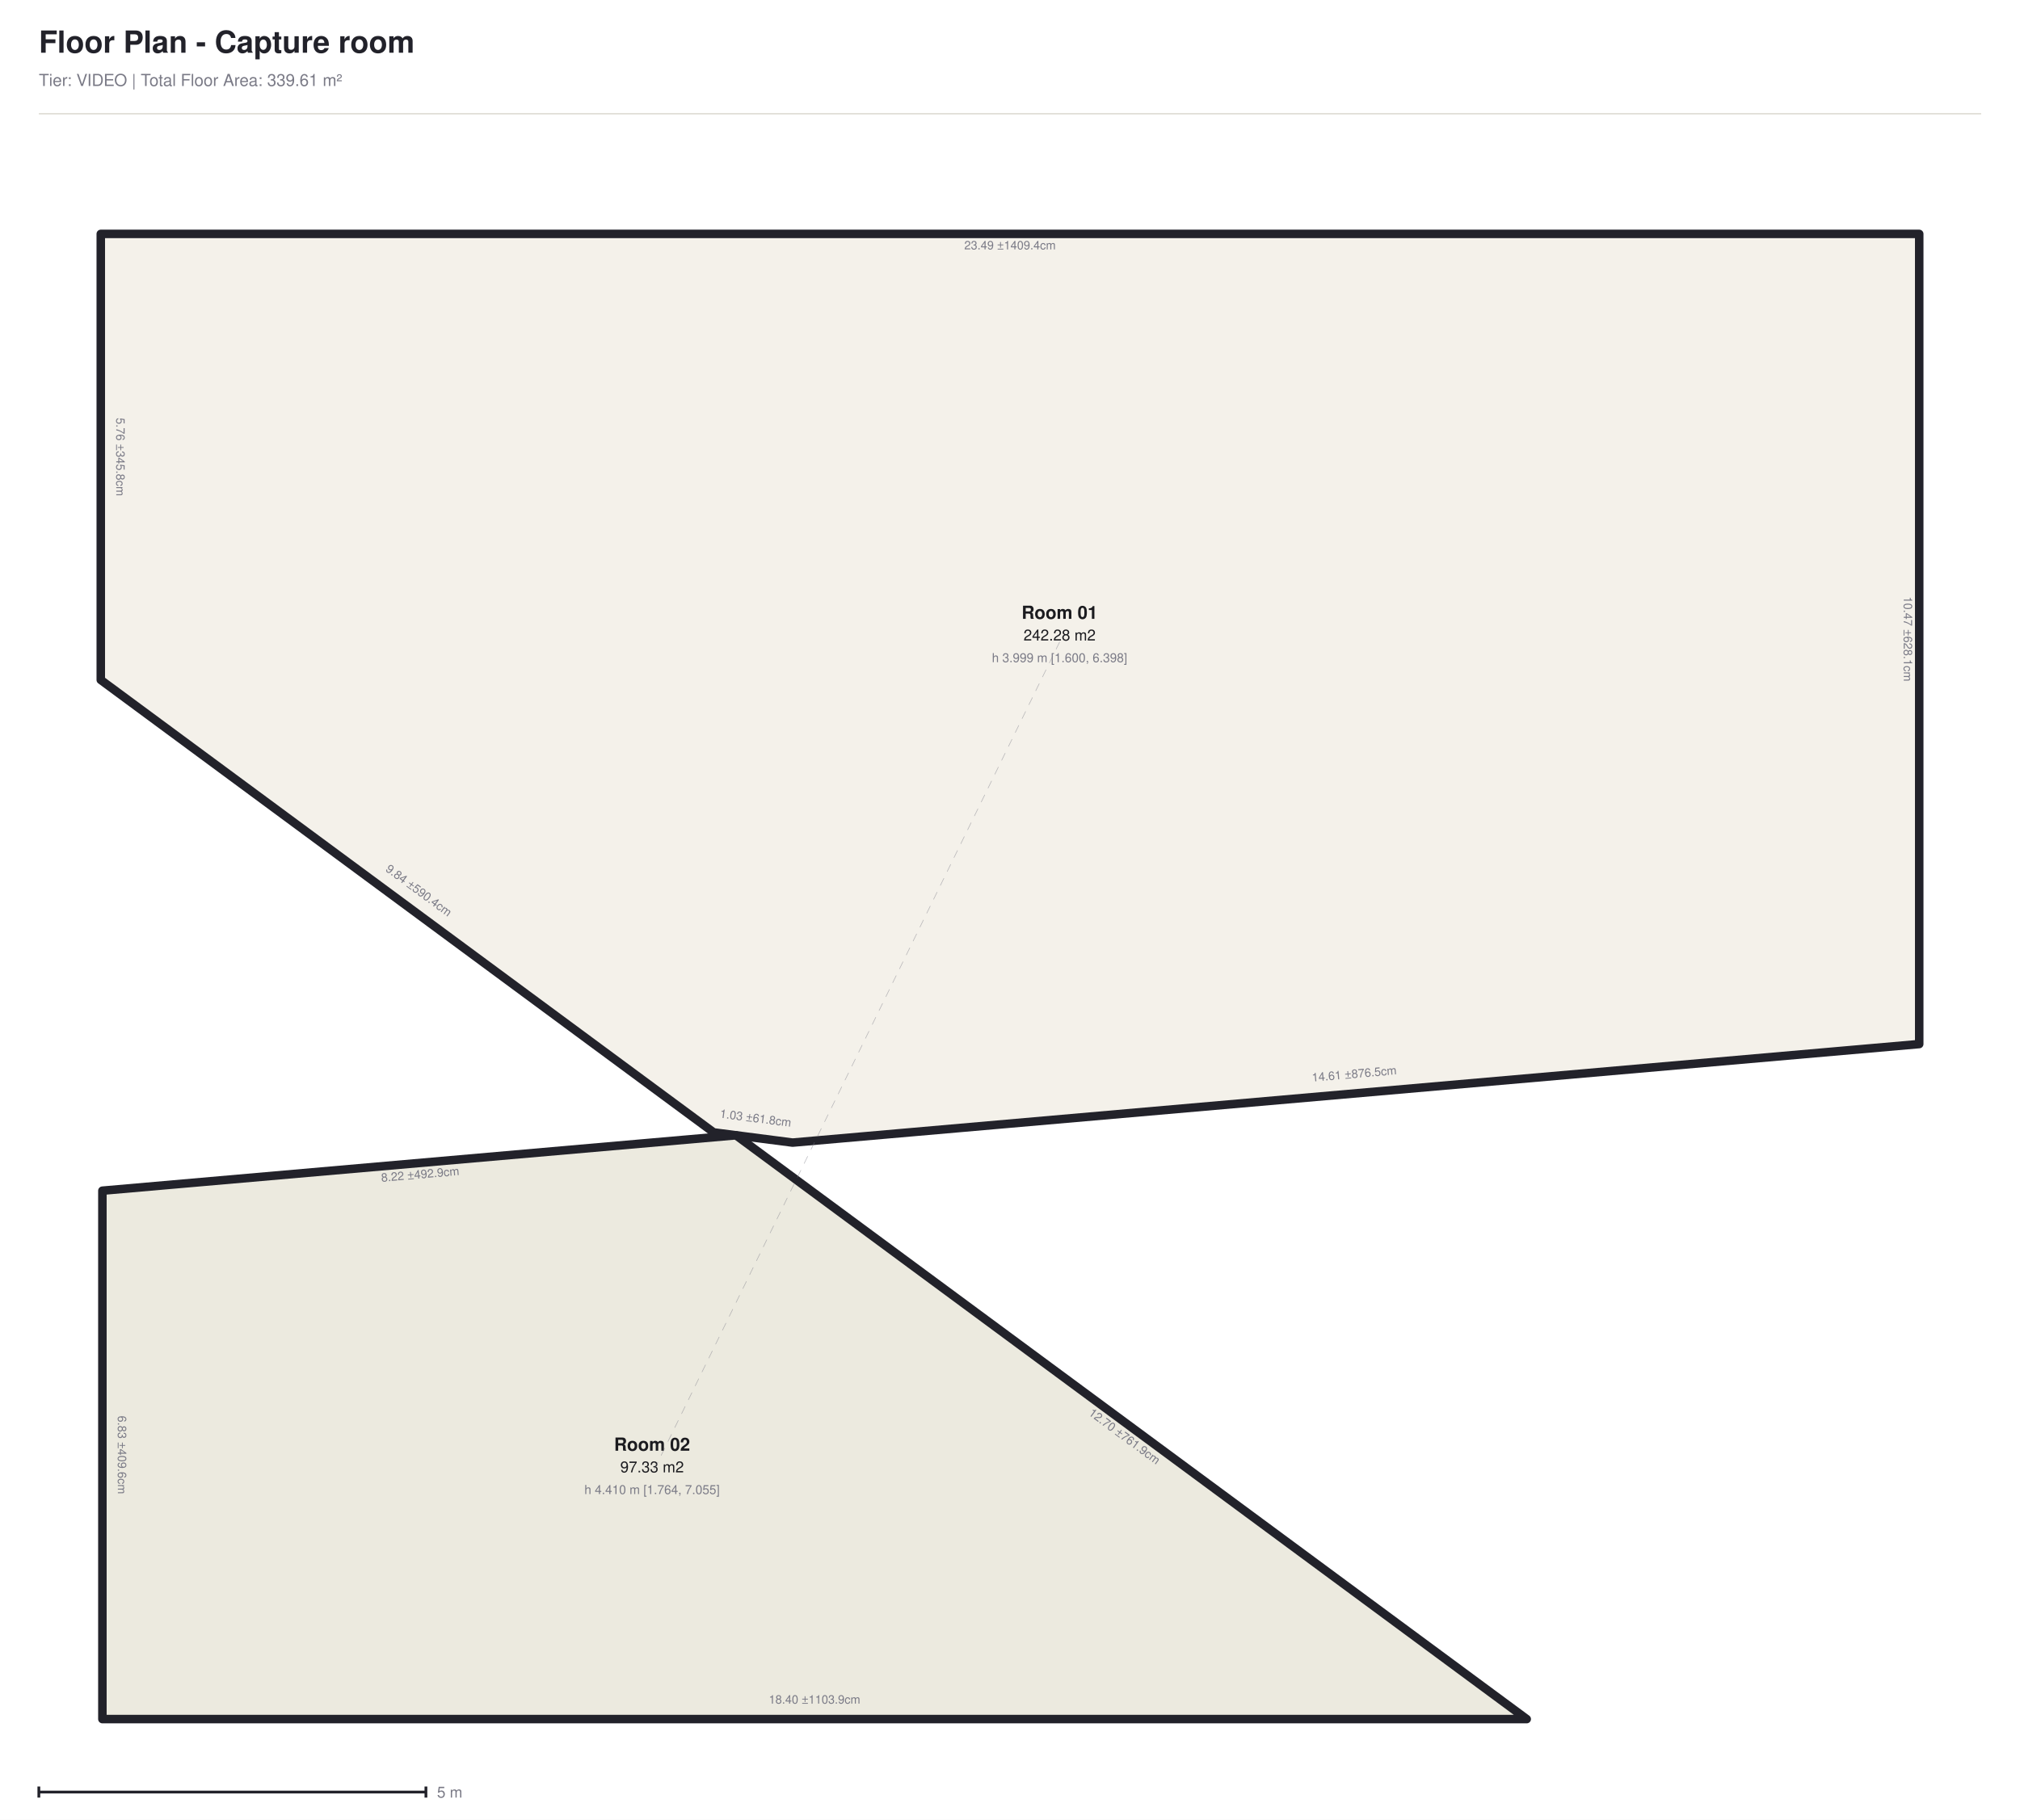
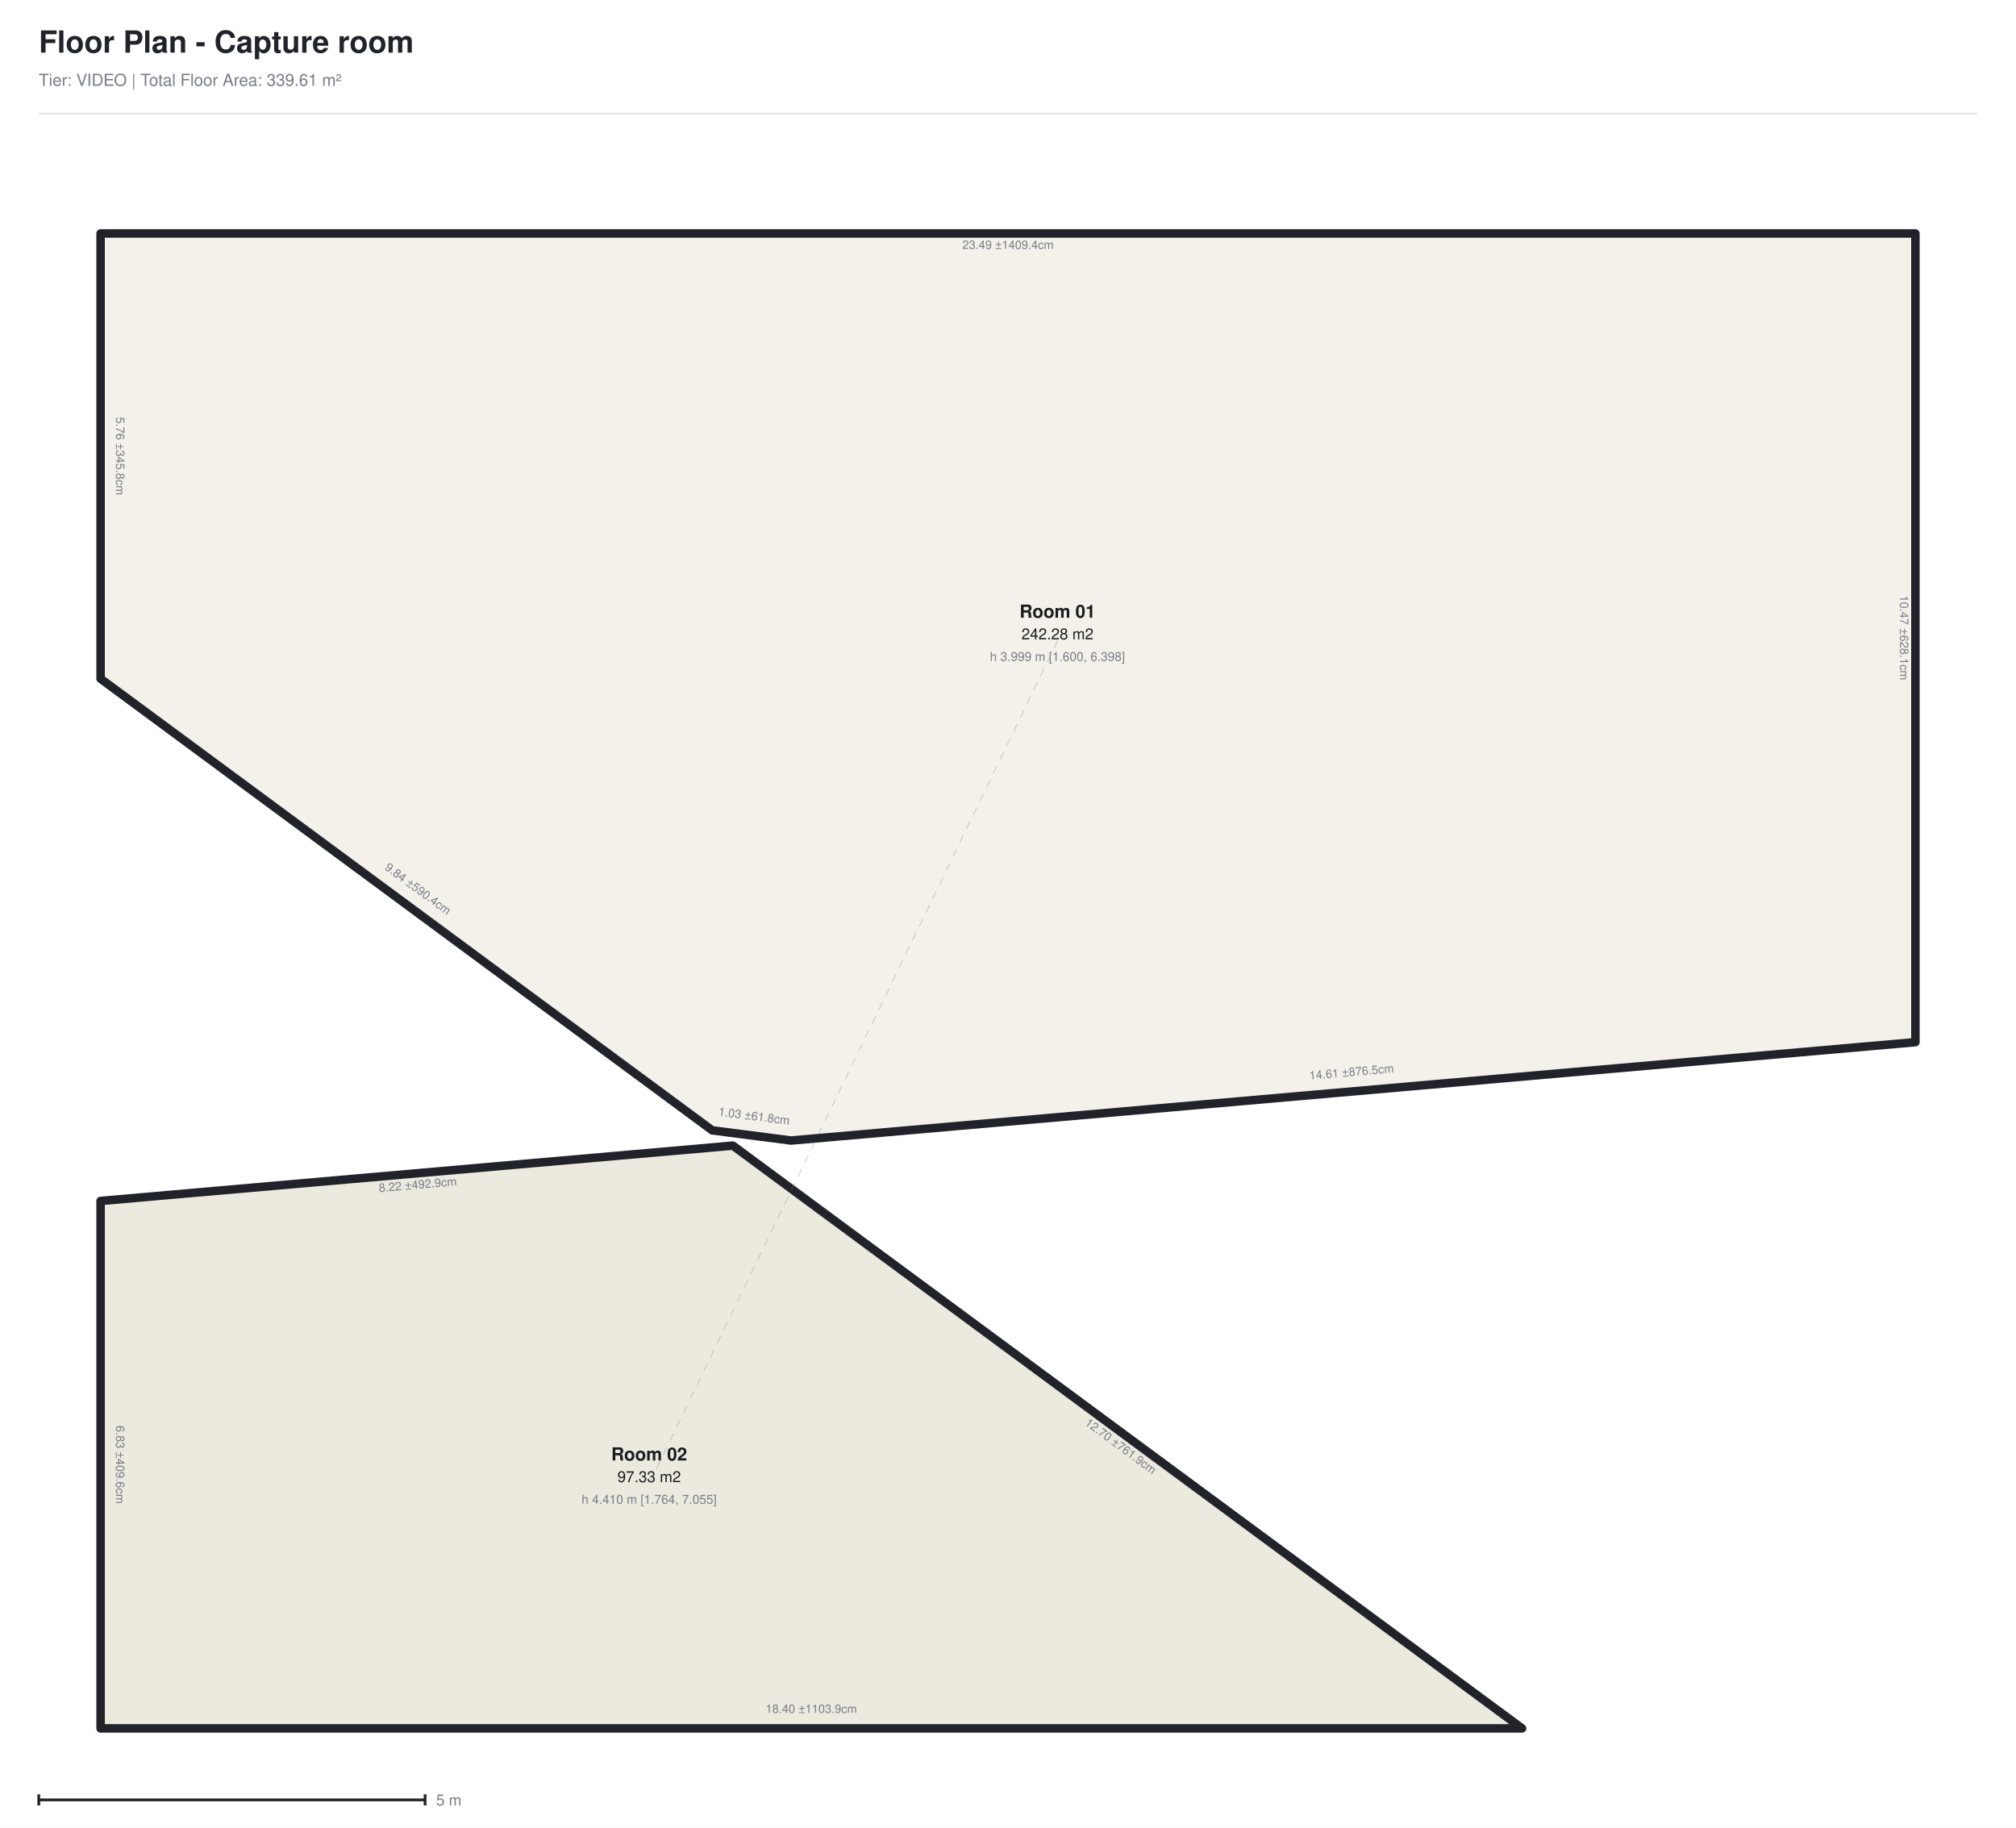
- <svg xmlns="http://www.w3.org/2000/svg" width="1456" height="1312" viewBox="0 0 1456 1312">
-   <rect width="1456" height="1312" fill="#ffffff" />
+ <svg xmlns="http://www.w3.org/2000/svg" width="1456" height="1320" viewBox="0 0 1456 1320">
+   <rect width="1456" height="1320" fill="#ffffff" />
  <g font-family="Helvetica Neue, Helvetica, Arial, sans-serif">
    <text x="28" y="38" font-size="22" font-weight="600" fill="#22222a">Floor Plan - Capture room</text>
    <text x="28" y="62" font-size="12" fill="#7a7a86">Tier: VIDEO | Total Floor Area: 339.61 m²</text>
    <line x1="28" y1="82" x2="1428" y2="82" stroke="#dedcd4" stroke-width="1" />
    <polygon points="72.64,490.21 72.64,168.64 1383.36,168.64 1383.36,752.73 571.31,823.77 514.35,816.40" stroke="none" fill="#f4f1ea" />
-     <polygon points="73.80,1239.39 73.80,858.44 530.47,818.49 1100.45,1239.39" stroke="none" fill="#eceadf" />
+     <polygon points="72.64,1248.35 72.64,867.40 529.31,827.45 1099.29,1248.35" stroke="none" fill="#eceadf" />
    <polygon points="72.64,490.21 72.64,168.64 1383.36,168.64 1383.36,752.73 571.31,823.77 514.35,816.40" stroke="#22222a" stroke-width="6.14" stroke-linejoin="round" stroke-linecap="round" fill="none" />
-     <polygon points="73.80,1239.39 73.80,858.44 530.47,818.49 1100.45,1239.39" stroke="#22222a" stroke-width="6.14" stroke-linejoin="round" stroke-linecap="round" fill="none" />
+     <polygon points="72.64,1248.35 72.64,867.40 529.31,827.45 1099.29,1248.35" stroke="#22222a" stroke-width="6.14" stroke-linejoin="round" stroke-linecap="round" fill="none" />
    <text x="763.75" y="446.16" font-size="13.0" fill="#1b1b1f" text-anchor="middle" font-weight="bold">Room 01</text>
    <text x="763.75" y="461.79" font-size="11.0" fill="#1b1b1f" text-anchor="middle" font-weight="normal">242.28 m2</text>
    <text x="763.75" y="477.41" font-size="9.0" fill="#7a7a86" text-anchor="middle" font-weight="normal">h 3.999 m  [1.600, 6.398]</text>
    <text x="83.80" y="329.43" font-size="8.5" fill="#7a7a86" text-anchor="middle" font-weight="normal" transform="rotate(-270.00 83.80 329.43)">5.76 ±345.8cm</text>
    <text x="728.00" y="179.80" font-size="8.5" fill="#7a7a86" text-anchor="middle" font-weight="normal">23.49 ±1409.4cm</text>
    <text x="1372.20" y="460.68" font-size="8.5" fill="#7a7a86" text-anchor="middle" font-weight="normal" transform="rotate(90.00 1372.20 460.68)">10.47 ±628.1cm</text>
    <text x="976.36" y="777.13" font-size="8.5" fill="#7a7a86" text-anchor="middle" font-weight="normal" transform="rotate(-5.00 976.36 777.13)">14.61 ±876.5cm</text>
    <text x="544.26" y="809.02" font-size="8.5" fill="#7a7a86" text-anchor="middle" font-weight="normal" transform="rotate(-352.63 544.26 809.02)">1.03 ±61.8cm</text>
    <text x="300.13" y="644.33" font-size="8.5" fill="#7a7a86" text-anchor="middle" font-weight="normal" transform="rotate(-323.56 300.13 644.33)">9.84 ±590.4cm</text>
-     <text x="470.01" y="1045.90" font-size="13.0" fill="#1b1b1f" text-anchor="middle" font-weight="bold">Room 02</text>
-     <text x="470.01" y="1061.53" font-size="11.0" fill="#1b1b1f" text-anchor="middle" font-weight="normal">97.33 m2</text>
-     <text x="470.01" y="1077.15" font-size="9.0" fill="#7a7a86" text-anchor="middle" font-weight="normal">h 4.410 m  [1.764, 7.055]</text>
-     <text x="84.96" y="1048.92" font-size="8.5" fill="#7a7a86" text-anchor="middle" font-weight="normal" transform="rotate(-270.00 84.96 1048.92)">6.83 ±409.6cm</text>
-     <text x="303.11" y="849.58" font-size="8.5" fill="#7a7a86" text-anchor="middle" font-weight="normal" transform="rotate(-5.00 303.11 849.58)">8.22 ±492.9cm</text>
-     <text x="808.83" y="1037.92" font-size="8.5" fill="#7a7a86" text-anchor="middle" font-weight="normal" transform="rotate(36.44 808.83 1037.92)">12.70 ±761.9cm</text>
-     <text x="587.12" y="1228.23" font-size="8.5" fill="#7a7a86" text-anchor="middle" font-weight="normal">18.40 ±1103.9cm</text>
-     <line x1="763.75" y1="462.90" x2="470.01" y2="1062.64" stroke="#7a7a86" stroke-width="0.45" stroke-linejoin="round" stroke-linecap="round" fill="none" stroke-dasharray="5.58,5.58" opacity="0.50" />
+     <text x="468.85" y="1054.86" font-size="13.0" fill="#1b1b1f" text-anchor="middle" font-weight="bold">Room 02</text>
+     <text x="468.85" y="1070.49" font-size="11.0" fill="#1b1b1f" text-anchor="middle" font-weight="normal">97.33 m2</text>
+     <text x="468.85" y="1086.11" font-size="9.0" fill="#7a7a86" text-anchor="middle" font-weight="normal">h 4.410 m  [1.764, 7.055]</text>
+     <text x="83.80" y="1057.88" font-size="8.5" fill="#7a7a86" text-anchor="middle" font-weight="normal" transform="rotate(-270.00 83.80 1057.88)">6.83 ±409.6cm</text>
+     <text x="301.95" y="858.54" font-size="8.5" fill="#7a7a86" text-anchor="middle" font-weight="normal" transform="rotate(-5.00 301.95 858.54)">8.22 ±492.9cm</text>
+     <text x="807.67" y="1046.88" font-size="8.5" fill="#7a7a86" text-anchor="middle" font-weight="normal" transform="rotate(36.44 807.67 1046.88)">12.70 ±761.9cm</text>
+     <text x="585.96" y="1237.19" font-size="8.5" fill="#7a7a86" text-anchor="middle" font-weight="normal">18.40 ±1103.9cm</text>
+     <line x1="763.75" y1="462.90" x2="468.85" y2="1071.60" stroke="#7a7a86" stroke-width="0.45" stroke-linejoin="round" stroke-linecap="round" fill="none" stroke-dasharray="5.58,5.58" opacity="0.50" />
    <g>
-       <line x1="28" y1="1292" x2="307.0" y2="1292" stroke="#22222a" stroke-width="2" />
-       <line x1="28" y1="1288" x2="28" y2="1296" stroke="#22222a" stroke-width="2" />
-       <line x1="307.0" y1="1288" x2="307.0" y2="1296" stroke="#22222a" stroke-width="2" />
-       <text x="315.0" y="1296" font-size="11" fill="#7a7a86">5 m</text>
+       <line x1="28" y1="1300" x2="307.0" y2="1300" stroke="#22222a" stroke-width="2" />
+       <line x1="28" y1="1296" x2="28" y2="1304" stroke="#22222a" stroke-width="2" />
+       <line x1="307.0" y1="1296" x2="307.0" y2="1304" stroke="#22222a" stroke-width="2" />
+       <text x="315.0" y="1304" font-size="11" fill="#7a7a86">5 m</text>
    </g>
  </g>
</svg>
